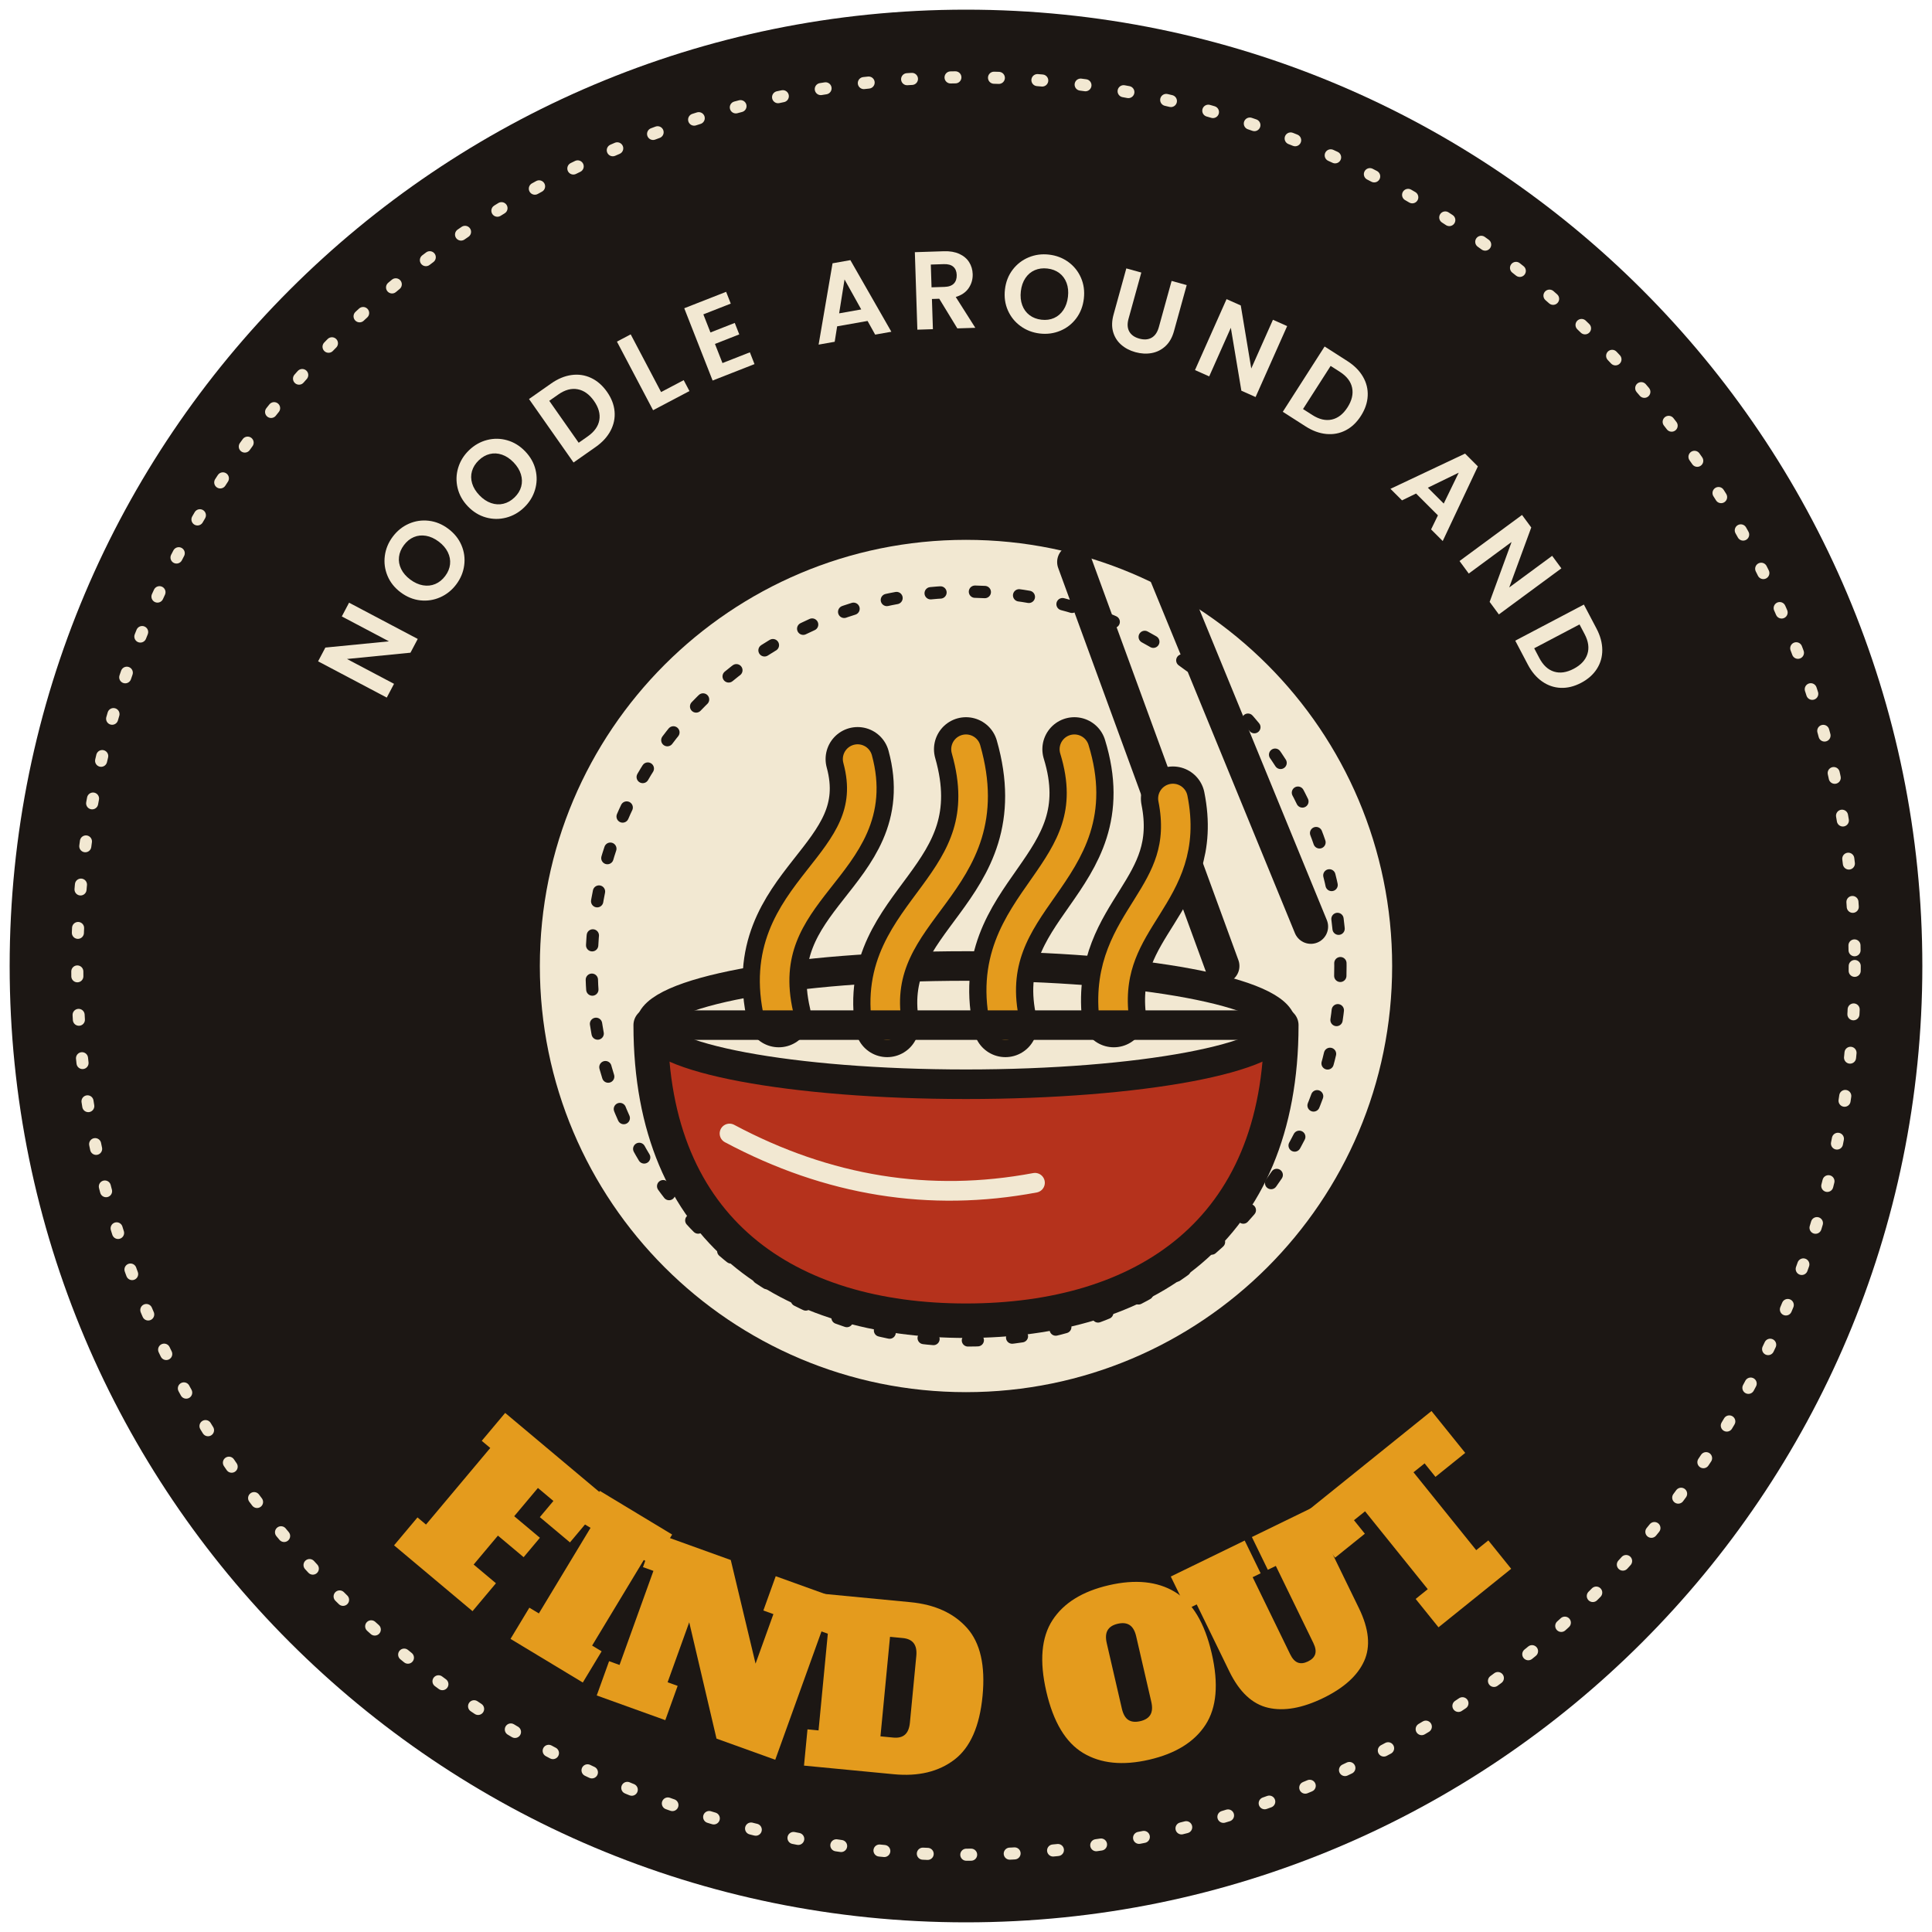
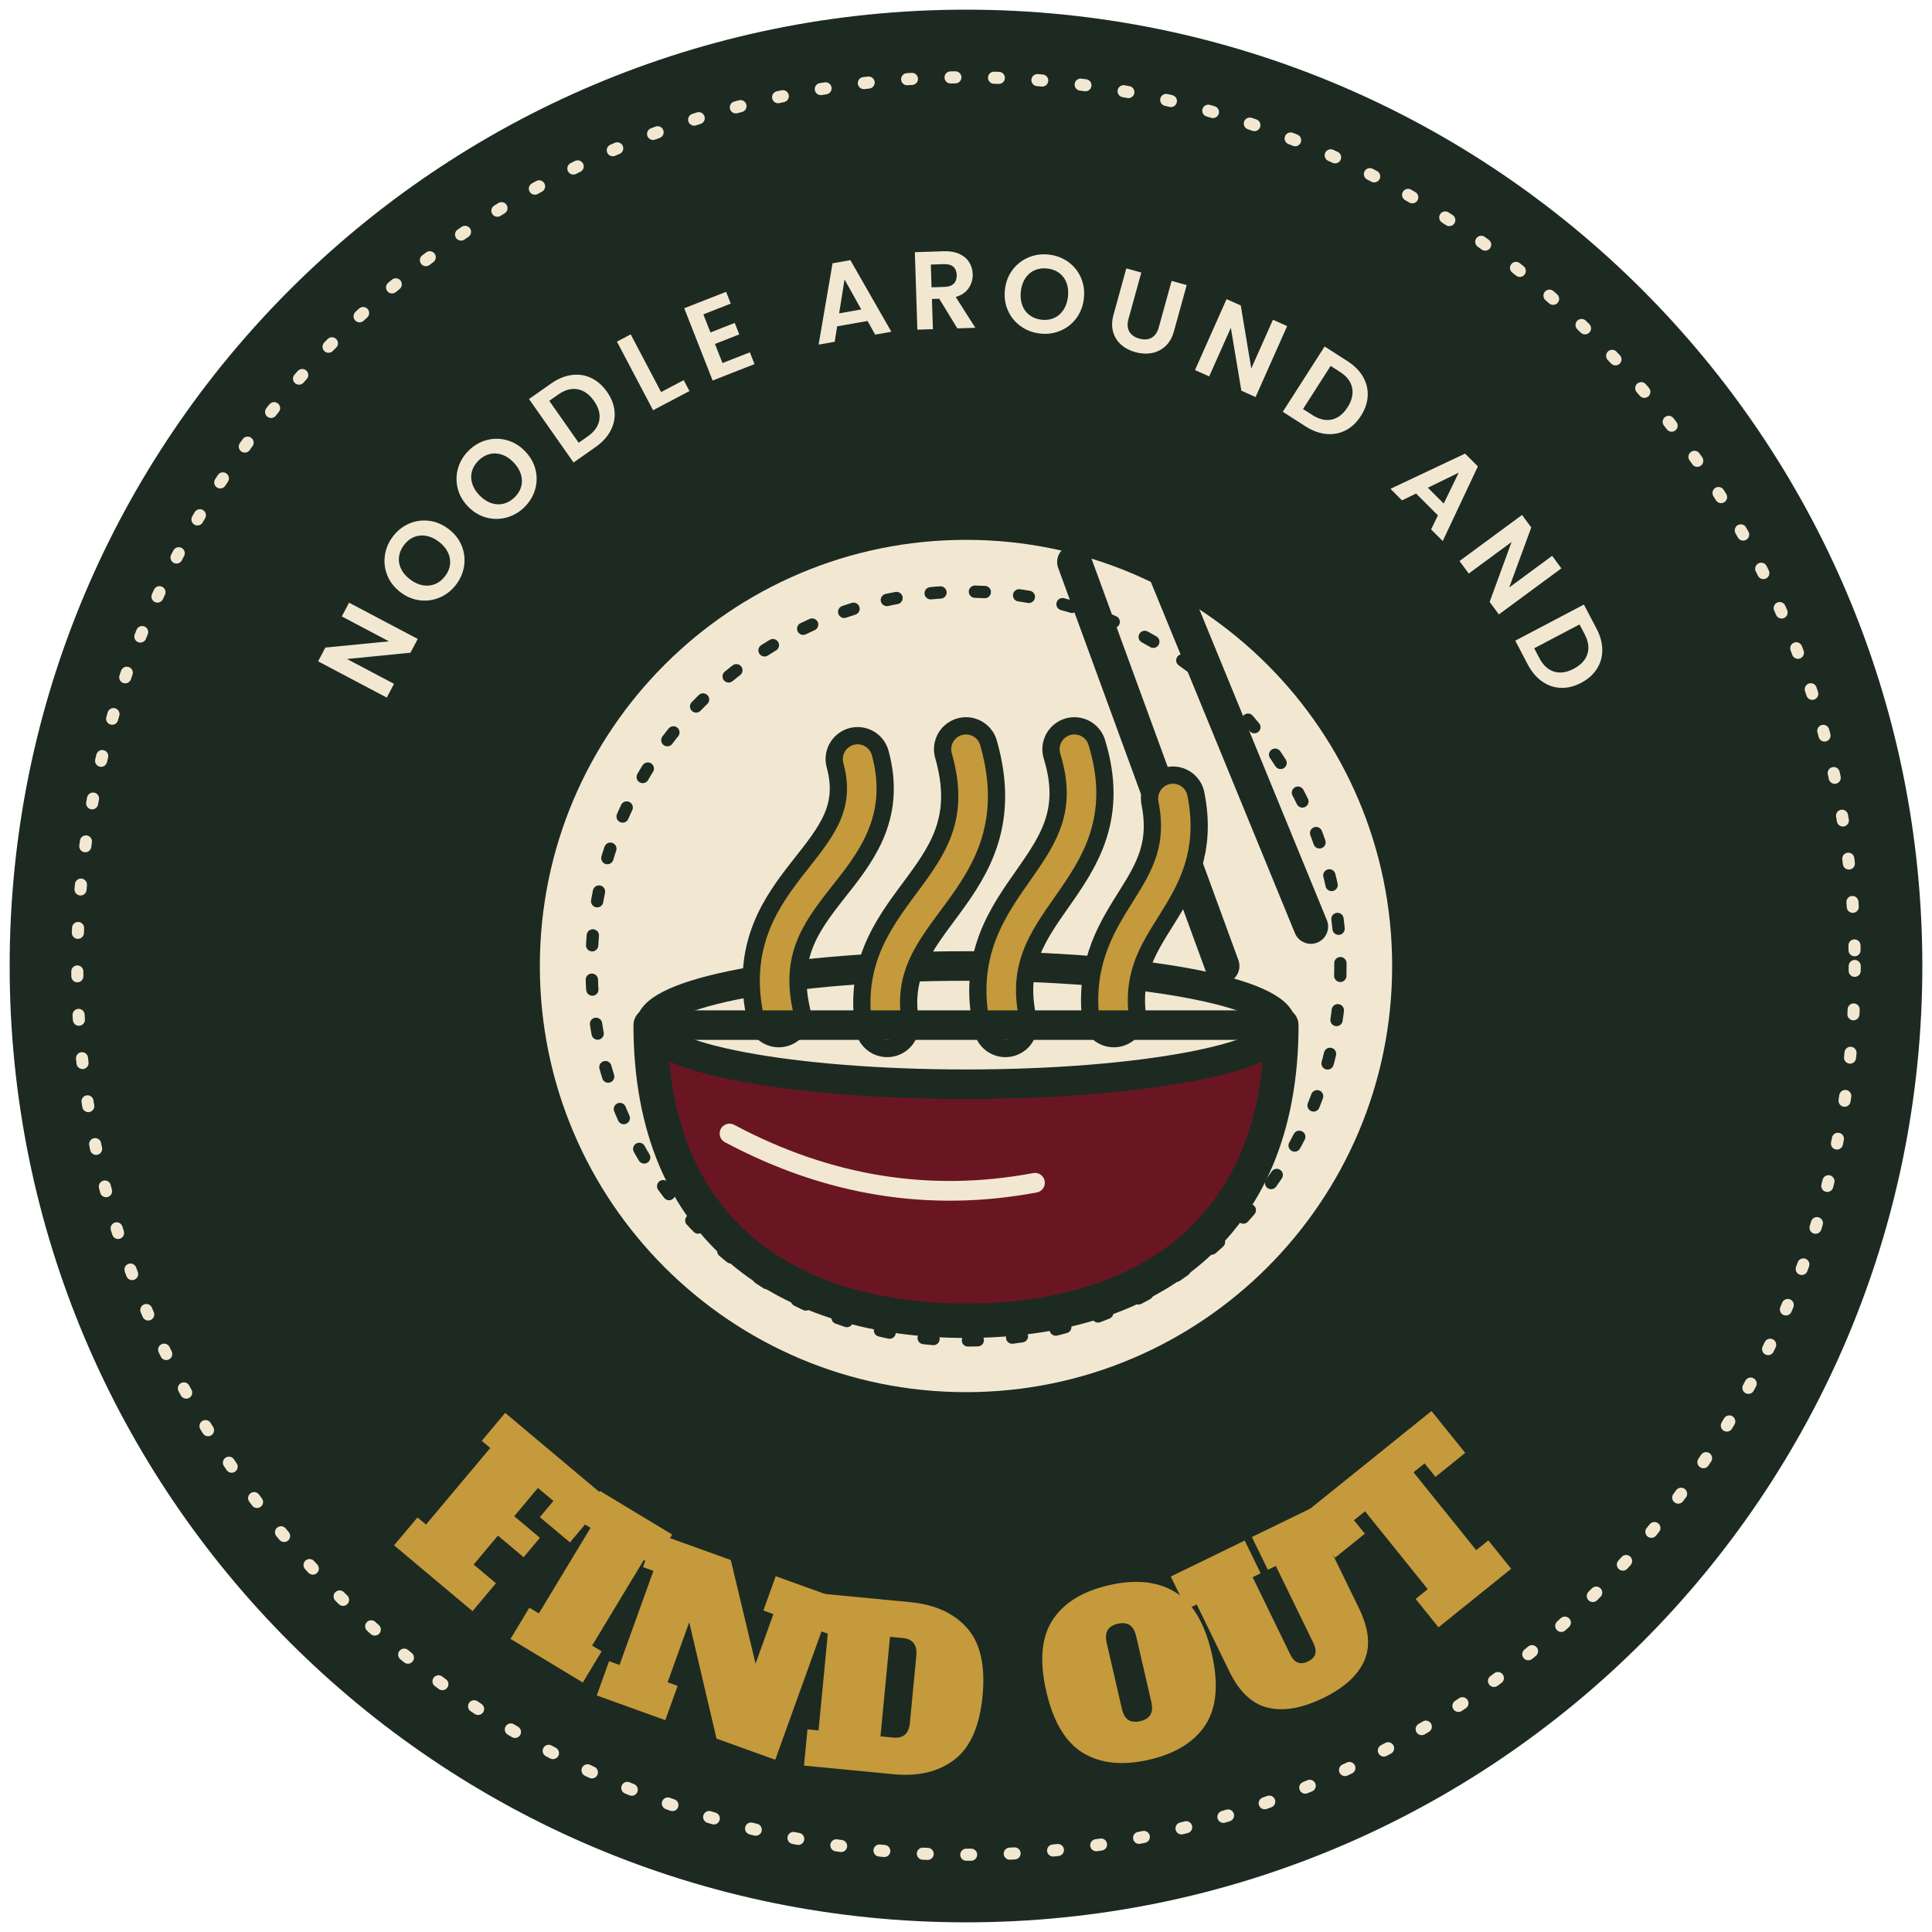
<svg xmlns="http://www.w3.org/2000/svg" viewBox="0 0 400 400">
-   <circle cx="200" cy="200" r="198" fill="#1C1714" />
+   <circle cx="200" cy="200" r="198" fill="#1D2A22" />
  <circle cx="200" cy="200" r="184" fill="none" stroke="#F2E8D2" stroke-width="2.5" stroke-dasharray="1 8" stroke-linecap="round" />
  <g fill="#F2E8D2">
    <g transform="translate(83.28 138.36) rotate(-62.16)">
      <path transform="translate(-8.45 0) scale(0.023 -0.023)" d="M666 0H526L209 479V0H69V699H209L526 219V699H666Z" />
    </g>
    <g transform="translate(94.34 120.89) rotate(-53.18)">
      <path transform="translate(-9.03 0) scale(0.023 -0.023)" d="M35 351Q35 453 83 534.5Q131 616 213 662Q295 708 393 708Q492 708 573.5 662Q655 616 702.5 534.5Q750 453 750 351Q750 248 702.5 166.5Q655 85 573 39Q491 -7 393 -7Q295 -7 213 39Q131 85 83 166.5Q35 248 35 351ZM606 351Q606 421 579 473.5Q552 526 504 554Q456 582 393 582Q330 582 281.5 554Q233 526 206 473.5Q179 421 179 351Q179 281 206 228Q233 175 281.5 146.5Q330 118 393 118Q456 118 504 146.5Q552 175 579 228Q606 281 606 351Z" />
    </g>
    <g transform="translate(108.40 104.95) rotate(-43.94)">
      <path transform="translate(-9.03 0) scale(0.023 -0.023)" d="M35 351Q35 453 83 534.5Q131 616 213 662Q295 708 393 708Q492 708 573.5 662Q655 616 702.5 534.5Q750 453 750 351Q750 248 702.5 166.5Q655 85 573 39Q491 -7 393 -7Q295 -7 213 39Q131 85 83 166.5Q35 248 35 351ZM606 351Q606 421 579 473.5Q552 526 504 554Q456 582 393 582Q330 582 281.5 554Q233 526 206 473.5Q179 421 179 351Q179 281 206 228Q233 175 281.5 146.5Q330 118 393 118Q456 118 504 146.5Q552 175 579 228Q606 281 606 351Z" />
    </g>
    <g transform="translate(124.20 91.93) rotate(-35.05)">
      <path transform="translate(-8.25 0) scale(0.023 -0.023)" d="M681 348Q681 243 635.5 164.5Q590 86 506.5 43Q423 0 313 0H69V698H313Q423 698 506.5 655Q590 612 635.5 532.5Q681 453 681 348ZM538 348Q538 457 478 518.5Q418 580 308 580H209V119H308Q418 119 478 179Q538 239 538 348Z" />
    </g>
    <g transform="translate(138.48 83.21) rotate(-27.78)">
      <path transform="translate(-5.28 0) scale(0.023 -0.023)" d="M209 111H439V0H69V698H209Z" />
    </g>
    <g transform="translate(151.76 77.13) rotate(-21.43)">
      <path transform="translate(-6.12 0) scale(0.023 -0.023)" d="M209 585V410H444V299H209V114H474V0H69V699H474V585Z" />
    </g>
    <g transform="translate(177.00 70.02) rotate(-10.03)">
      <path transform="translate(-8.23 0) scale(0.023 -0.023)" d="M497 133H219L173 0H26L277 699H440L691 0H543ZM459 245 358 537 257 245Z" />
    </g>
    <g transform="translate(195.71 68.07) rotate(-1.86)">
      <path transform="translate(-7.37 0) scale(0.023 -0.023)" d="M429 0 275 272H209V0H69V698H331Q412 698 469 669.5Q526 641 554.5 592.5Q583 544 583 484Q583 415 543 359.5Q503 304 424 283L591 0ZM209 377H326Q383 377 411 404.5Q439 432 439 481Q439 529 411 555.5Q383 582 326 582H209Z" />
    </g>
    <g transform="translate(215.30 68.89) rotate(6.65)">
      <path transform="translate(-9.03 0) scale(0.023 -0.023)" d="M35 351Q35 453 83 534.5Q131 616 213 662Q295 708 393 708Q492 708 573.5 662Q655 616 702.5 534.5Q750 453 750 351Q750 248 702.5 166.5Q655 85 573 39Q491 -7 393 -7Q295 -7 213 39Q131 85 83 166.5Q35 248 35 351ZM606 351Q606 421 579 473.5Q552 526 504 554Q456 582 393 582Q330 582 281.5 554Q233 526 206 473.5Q179 421 179 351Q179 281 206 228Q233 175 281.5 146.5Q330 118 393 118Q456 118 504 146.5Q552 175 579 228Q606 281 606 351Z" />
    </g>
    <g transform="translate(235.16 72.77) rotate(15.45)">
      <path transform="translate(-8.02 0) scale(0.023 -0.023)" d="M207 698V266Q207 195 244 157.5Q281 120 348 120Q416 120 453 157.5Q490 195 490 266V698H631V267Q631 178 592.5 116.5Q554 55 489.5 24Q425 -7 346 -7Q268 -7 204.5 24Q141 55 104 116.5Q67 178 67 267V698Z" />
    </g>
    <g transform="translate(253.68 79.41) rotate(23.99)">
      <path transform="translate(-8.45 0) scale(0.023 -0.023)" d="M666 0H526L209 479V0H69V699H209L526 219V699H666Z" />
    </g>
    <g transform="translate(271.20 88.85) rotate(32.64)">
      <path transform="translate(-8.25 0) scale(0.023 -0.023)" d="M681 348Q681 243 635.5 164.5Q590 86 506.5 43Q423 0 313 0H69V698H313Q423 698 506.5 655Q590 612 635.5 532.5Q681 453 681 348ZM538 348Q538 457 478 518.5Q418 580 308 580H209V119H308Q418 119 478 179Q538 239 538 348Z" />
    </g>
    <g transform="translate(293.28 106.60) rotate(44.97)">
      <path transform="translate(-8.23 0) scale(0.023 -0.023)" d="M497 133H219L173 0H26L277 699H440L691 0H543ZM459 245 358 537 257 245Z" />
    </g>
    <g transform="translate(306.25 121.68) rotate(53.61)">
      <path transform="translate(-8.45 0) scale(0.023 -0.023)" d="M666 0H526L209 479V0H69V699H209L526 219V699H666Z" />
    </g>
    <g transform="translate(316.82 138.54) rotate(62.25)">
      <path transform="translate(-8.25 0) scale(0.023 -0.023)" d="M681 348Q681 243 635.5 164.5Q590 86 506.5 43Q423 0 313 0H69V698H313Q423 698 506.5 655Q590 612 635.5 532.5Q681 453 681 348ZM538 348Q538 457 478 518.5Q418 580 308 580H209V119H308Q418 119 478 179Q538 239 538 348Z" />
    </g>
  </g>
-   <g fill="#E49B1D">
+   <g fill="#C49A3C">
    <g transform="translate(92.02 328.70) rotate(40.00)">
      <path transform="translate(-14.54 0) scale(0.046 -0.046)" d="M20 0V164H70V614H20V778H618V519H441V614H350V448H501V334H350V164H481V0Z" />
    </g>
    <g transform="translate(113.18 343.83) rotate(31.12)">
      <path transform="translate(-9.66 0) scale(0.046 -0.046)" d="M20 0V164H70V614H20V778H400V614H350V164H400V0Z" />
    </g>
    <g transform="translate(143.07 358.06) rotate(19.81)">
      <path transform="translate(-21.67 0) scale(0.046 -0.046)" d="M596 778H924V614H874V0H593L300 451V164H348V0H20V164H70V614H20V778H381L644 377V614H596Z" />
    </g>
    <g transform="translate(183.95 367.23) rotate(5.48)">
      <path transform="translate(-18.49 0) scale(0.046 -0.046)" d="M20 164H70V613H20V778H426Q593 778 691.5 686.5Q790 595 790 389Q790 183 691.5 91.5Q593 0 426 0H20ZM408 164Q442 164 459 182Q476 200 476 238V540Q476 614 408 614H350V164Z" />
    </g>
    <g transform="translate(237.78 363.70) rotate(-13.00)">
      <path transform="translate(-18.22 0) scale(0.046 -0.046)" d="M14 389Q14 600 113.5 696Q213 792 396 792Q579 792 678.5 696Q778 600 778 389Q778 178 678.5 82Q579 -14 396 -14Q213 -14 113.5 82Q14 178 14 389ZM464 238V540Q464 578 447 596Q430 614 396 614Q362 614 345 596Q328 578 328 540V238Q328 199 345 181.5Q362 164 396 164Q430 164 447 182Q464 200 464 238Z" />
    </g>
    <g transform="translate(273.55 351.04) rotate(-25.96)">
      <path transform="translate(-17.96 0) scale(0.046 -0.046)" d="M66 279V614H16V778H386V614H346V228Q346 195 360.5 179.5Q375 164 404 164Q433 164 447.5 179.5Q462 195 462 228V614H422V778H765V614H715V279Q715 124 632 55Q549 -14 394 -14Q237 -14 151.5 55Q66 124 66 279Z" />
    </g>
    <g transform="translate(305.35 330.86) rotate(-38.84)">
      <path transform="translate(-17.94 0) scale(0.046 -0.046)" d="M766 536H594V614H530V164H600V0H180V164H250V614H186V536H14V778H766Z" />
    </g>
  </g>
  <g transform="translate(98.00 98.00) scale(1.02)">
-     <circle cx="100" cy="100" r="90" fill="#F2E8D2" stroke="#1C1714" stroke-width="7" stroke-linejoin="round" stroke-linecap="round" />
-     <circle cx="100" cy="100" r="76" fill="none" stroke="#1C1714" stroke-width="2.5" stroke-dasharray="2 7" stroke-linecap="round" />
-     <path d="M122,18 L152,100 M138,14 L170,92" fill="none" stroke="#1C1714" stroke-width="7" stroke-linejoin="round" stroke-linecap="round" />
-     <path d="M36,112 L164,112 C164,154 136,172 100,172 C64,172 36,154 36,112 Z" fill="#B5321C" stroke="#1C1714" stroke-width="7" stroke-linejoin="round" stroke-linecap="round" />
-     <ellipse cx="100" cy="112" rx="64" ry="12" fill="#F2E8D2" stroke="#1C1714" stroke-width="6" stroke-linejoin="round" stroke-linecap="round" />
-     <path d="M62,110 C56,84 84,80 78,58" fill="none" stroke="#1C1714" stroke-width="13" stroke-linecap="round" />
-     <path d="M62,110 C56,84 84,80 78,58" fill="none" stroke="#E49B1D" stroke-width="6" stroke-linecap="round" />
-     <path d="M84,112 C80,88 108,84 100,56" fill="none" stroke="#1C1714" stroke-width="13" stroke-linecap="round" />
-     <path d="M84,112 C80,88 108,84 100,56" fill="none" stroke="#E49B1D" stroke-width="6" stroke-linecap="round" />
-     <path d="M108,112 C102,86 130,82 122,56" fill="none" stroke="#1C1714" stroke-width="13" stroke-linecap="round" />
-     <path d="M108,112 C102,86 130,82 122,56" fill="none" stroke="#E49B1D" stroke-width="6" stroke-linecap="round" />
-     <path d="M130,110 C128,90 146,86 142,66" fill="none" stroke="#1C1714" stroke-width="13" stroke-linecap="round" />
-     <path d="M130,110 C128,90 146,86 142,66" fill="none" stroke="#E49B1D" stroke-width="6" stroke-linecap="round" />
-     <path d="M36,112 L164,112" stroke="#1C1714" stroke-width="6" stroke-linejoin="round" stroke-linecap="round" />
+     <circle cx="100" cy="100" r="90" fill="#F2E8D2" stroke="#1D2A22" stroke-width="7" stroke-linejoin="round" stroke-linecap="round" />
+     <circle cx="100" cy="100" r="76" fill="none" stroke="#1D2A22" stroke-width="2.5" stroke-dasharray="2 7" stroke-linecap="round" />
+     <path d="M122,18 L152,100 M138,14 L170,92" fill="none" stroke="#1D2A22" stroke-width="7" stroke-linejoin="round" stroke-linecap="round" />
+     <path d="M36,112 L164,112 C164,154 136,172 100,172 C64,172 36,154 36,112 Z" fill="#6A1622" stroke="#1D2A22" stroke-width="7" stroke-linejoin="round" stroke-linecap="round" />
+     <ellipse cx="100" cy="112" rx="64" ry="12" fill="#F2E8D2" stroke="#1D2A22" stroke-width="6" stroke-linejoin="round" stroke-linecap="round" />
+     <path d="M62,110 C56,84 84,80 78,58" fill="none" stroke="#1D2A22" stroke-width="13" stroke-linecap="round" />
+     <path d="M62,110 C56,84 84,80 78,58" fill="none" stroke="#C49A3C" stroke-width="6" stroke-linecap="round" />
+     <path d="M84,112 C80,88 108,84 100,56" fill="none" stroke="#1D2A22" stroke-width="13" stroke-linecap="round" />
+     <path d="M84,112 C80,88 108,84 100,56" fill="none" stroke="#C49A3C" stroke-width="6" stroke-linecap="round" />
+     <path d="M108,112 C102,86 130,82 122,56" fill="none" stroke="#1D2A22" stroke-width="13" stroke-linecap="round" />
+     <path d="M108,112 C102,86 130,82 122,56" fill="none" stroke="#C49A3C" stroke-width="6" stroke-linecap="round" />
+     <path d="M130,110 C128,90 146,86 142,66" fill="none" stroke="#1D2A22" stroke-width="13" stroke-linecap="round" />
+     <path d="M130,110 C128,90 146,86 142,66" fill="none" stroke="#C49A3C" stroke-width="6" stroke-linecap="round" />
+     <path d="M36,112 L164,112" stroke="#1D2A22" stroke-width="6" stroke-linejoin="round" stroke-linecap="round" />
    <path d="M52,134 q30,16 62,10" fill="none" stroke="#F2E8D2" stroke-width="4" stroke-linecap="round" />
  </g>
</svg>
